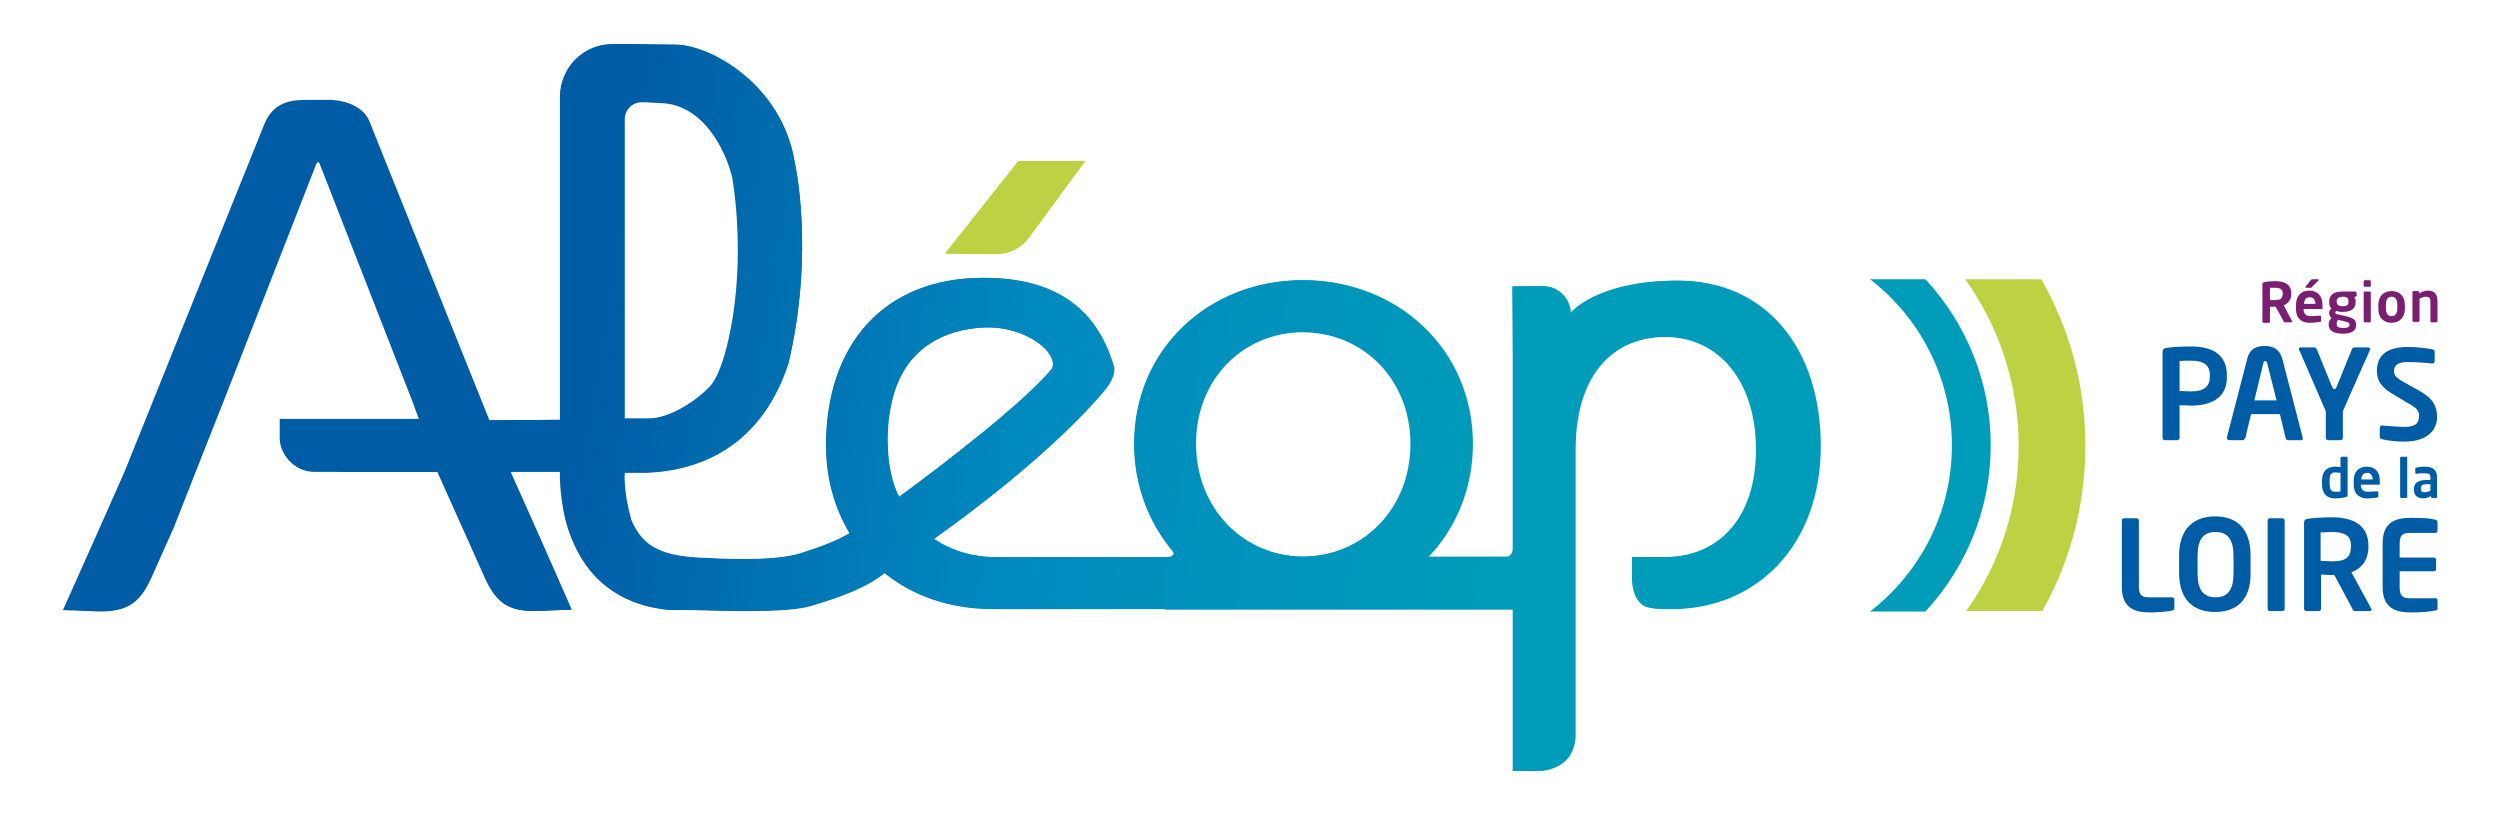
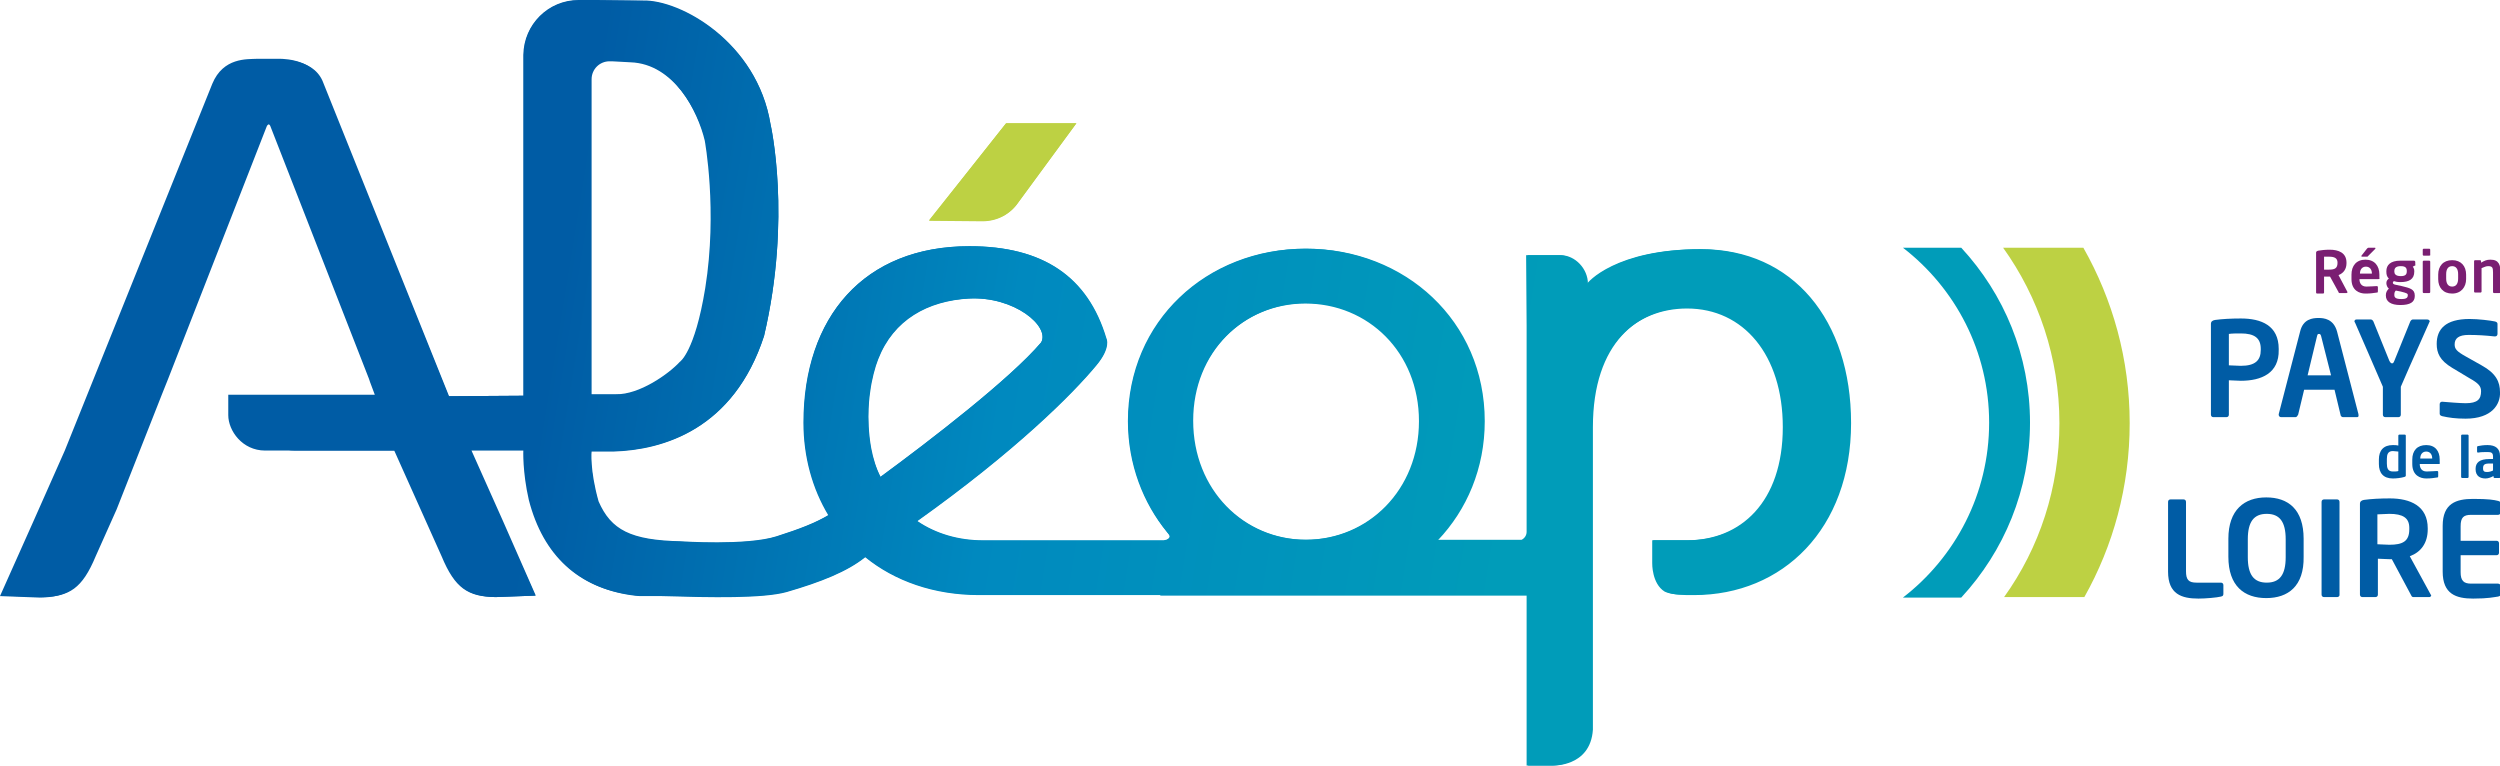
- <svg xmlns="http://www.w3.org/2000/svg" version="1.1" id="svg2" x="0px" y="0px" viewBox="0 0 528.2 175" style="enable-background:new 0 0 528.2 175;" xml:space="preserve">
+ <svg xmlns="http://www.w3.org/2000/svg" version="1.1" id="svg2" x="0px" y="0px" viewBox="0 0 501.6 153.6" style="enable-background:new 0 0 501.6 153.6;" xml:space="preserve">
  <style type="text/css">
	.st0{fill:#009CB9;}
	.st1{fill:#BDD143;}
	.st2{fill:#7A1E72;}
	.st3{fill:#005CA5;}
	.st4{fill:url(#SVGID_1_);}
	.st5{fill:url(#SVGID_2_);}
</style>
  <defs>
	
- 	
		</defs>
  <g>
    <g>
      <g>
        <g>
          <g>
-             <path class="st0" d="M420.6,94.1c0-13.5-5.2-25.8-13.8-35.1h-11.7c10.5,8.1,17.3,20.8,17.3,35.1c0,14.3-6.8,27-17.3,35.1h11.7       C415.4,119.9,420.6,107.6,420.6,94.1z" />
-             <path class="st1" d="M426.5,94.2c0-13.1-4.2-25.3-11.3-35.2h16.1c5.9,10.4,9.3,22.4,9.3,35.2c0,12.7-3.3,24.6-9.1,34.9h-16.1       C422.5,119.2,426.5,107.2,426.5,94.2z" />
+             <path class="st0" d="M407.3,84.8c0-13.5-5.2-25.8-13.8-35.1h-11.7c10.5,8.1,17.3,20.8,17.3,35.1s-6.8,27-17.3,35.1h11.7       C402.1,110.6,407.3,98.3,407.3,84.8z" />
+             <path class="st1" d="M413.2,84.9c0-13.1-4.2-25.3-11.3-35.2H418c5.9,10.4,9.3,22.4,9.3,35.2c0,12.7-3.3,24.6-9.1,34.9h-16.1       C409.2,109.9,413.2,97.9,413.2,84.9z" />
            <g>
-               <path class="st2" d="M484.1,68.1h-1.4c-0.1,0-0.2-0.1-0.2-0.2l-1.7-3.1h-0.2c-0.3,0-0.8,0-1,0v3.2c0,0.1-0.1,0.2-0.2,0.2h-1.2        c-0.1,0-0.2-0.1-0.2-0.2v-8c0-0.2,0.1-0.3,0.4-0.4c0.6-0.1,1.4-0.2,2.3-0.2c1.8,0,3.4,0.6,3.4,2.6v0.1c0,1.2-0.6,2-1.6,2.4        l1.8,3.4c0,0,0,0.1,0,0.1C484.2,68,484.2,68.1,484.1,68.1z M482.3,62c0-0.9-0.6-1.2-1.7-1.2c-0.2,0-0.8,0-1,0v2.6        c0.2,0,0.8,0,1,0c1.2,0,1.7-0.3,1.7-1.4V62z" />
-               <path class="st2" d="M490.5,65.3h-3.8v0c0,0.7,0.3,1.5,1.4,1.5c0.8,0,1.7-0.1,2.1-0.1h0c0.1,0,0.2,0.1,0.2,0.2v0.8        c0,0.2,0,0.3-0.2,0.3c-0.8,0.1-1.2,0.2-2.3,0.2c-1.2,0-2.8-0.6-2.8-2.9v-0.9c0-1.8,1-3,2.8-3c1.8,0,2.8,1.2,2.8,3V65        C490.8,65.2,490.7,65.3,490.5,65.3z M489.2,64.2c0-0.9-0.5-1.4-1.2-1.4c-0.7,0-1.2,0.5-1.2,1.4v0L489.2,64.2L489.2,64.2z         M489.9,59.2l-1.4,1.4c-0.1,0.1-0.1,0.2-0.3,0.2h-1c-0.1,0-0.1,0-0.1-0.1c0,0,0-0.1,0-0.1l1.1-1.4c0.1-0.1,0.2-0.2,0.3-0.2        h1.2C489.9,59,489.9,59,489.9,59.2C489.9,59.1,489.9,59.1,489.9,59.2z" />
-               <path class="st2" d="M497.8,62.6l-0.4,0.2c0.2,0.3,0.3,0.5,0.3,0.9v0.1c0,1.5-1,2.1-2.8,2.1c-0.6,0-1-0.1-1.3-0.2        c-0.1,0.1-0.2,0.2-0.2,0.3c0,0.2,0.1,0.3,0.4,0.4l1.4,0.3c1.6,0.4,2.6,0.6,2.6,1.9v0.1c0,1.2-0.9,1.8-2.9,1.8        c-1.9,0-2.9-0.7-2.9-1.9v-0.1c0-0.5,0.2-0.9,0.6-1.3c-0.3-0.2-0.5-0.7-0.5-1.1v0c0-0.4,0.2-0.7,0.5-0.9        c-0.4-0.4-0.5-0.8-0.5-1.4v-0.1c0-1.2,0.8-2.1,2.8-2.1h2.7c0.2,0,0.3,0.1,0.3,0.3v0.5C498,62.5,498,62.5,497.8,62.6z         M496.4,68.5c0-0.3-0.2-0.4-1.4-0.7l-1-0.2c-0.2,0.2-0.3,0.4-0.3,0.8v0.1c0,0.5,0.3,0.8,1.4,0.8        C496.2,69.3,496.4,69,496.4,68.5L496.4,68.5z M496.2,63.7c0-0.6-0.2-1-1.2-1c-1,0-1.3,0.4-1.3,1v0.1c0,0.4,0.2,0.9,1.3,0.9        C496,64.7,496.2,64.3,496.2,63.7L496.2,63.7z" />
-               <path class="st2" d="M500.7,60.6h-1.1c-0.1,0-0.2-0.1-0.2-0.2v-1c0-0.1,0.1-0.2,0.2-0.2h1.1c0.1,0,0.2,0.1,0.2,0.2v1        C501,60.5,500.8,60.6,500.7,60.6z M500.7,68.1h-1.1c-0.1,0-0.2-0.1-0.2-0.2v-6.1c0-0.1,0.1-0.2,0.2-0.2h1.1        c0.1,0,0.2,0.1,0.2,0.2v6.1C500.9,68,500.8,68.1,500.7,68.1z" />
-               <path class="st2" d="M505.3,68.2c-1.8,0-2.8-1.2-2.8-2.9v-0.9c0-1.7,1-2.9,2.8-2.9c1.8,0,2.8,1.2,2.8,2.9v0.9        C508.1,66.9,507.1,68.2,505.3,68.2z M506.5,64.3c0-1-0.4-1.6-1.2-1.6c-0.8,0-1.2,0.6-1.2,1.6v0.9c0,1,0.4,1.6,1.2,1.6        c0.8,0,1.2-0.6,1.2-1.6V64.3z" />
-               <path class="st2" d="M514.8,68.1h-1.1c-0.1,0-0.2-0.1-0.2-0.2V64c0-1-0.1-1.3-1-1.3c-0.4,0-0.8,0.2-1.3,0.4v4.7        c0,0.1-0.1,0.2-0.2,0.2h-1.1c-0.1,0-0.2-0.1-0.2-0.2v-6.1c0-0.1,0.1-0.2,0.2-0.2h1c0.1,0,0.2,0.1,0.2,0.2V62        c0.7-0.4,1.1-0.6,1.9-0.6c1.7,0,2,1.1,2,2.6v3.8C515,68,514.9,68.1,514.8,68.1z" />
+               <path class="st2" d="M470.8,58.8h-1.4c-0.1,0-0.2-0.1-0.2-0.2l-1.7-3.1h-0.2c-0.3,0-0.8,0-1,0v3.2c0,0.1-0.1,0.2-0.2,0.2h-1.2        c-0.1,0-0.2-0.1-0.2-0.2v-8c0-0.2,0.1-0.3,0.4-0.4c0.6-0.1,1.4-0.2,2.3-0.2c1.8,0,3.4,0.6,3.4,2.6v0.1c0,1.2-0.6,2-1.6,2.4        l1.8,3.4v0.1C470.9,58.7,470.9,58.8,470.8,58.8z M469,52.7c0-0.9-0.6-1.2-1.7-1.2c-0.2,0-0.8,0-1,0v2.6c0.2,0,0.8,0,1,0        C468.5,54.1,469,53.8,469,52.7L469,52.7z" />
+               <path class="st2" d="M477.2,56h-3.8l0,0c0,0.7,0.3,1.5,1.4,1.5c0.8,0,1.7-0.1,2.1-0.1l0,0c0.1,0,0.2,0.1,0.2,0.2v0.8        c0,0.2,0,0.3-0.2,0.3c-0.8,0.1-1.2,0.2-2.3,0.2c-1.2,0-2.8-0.6-2.8-2.9v-0.9c0-1.8,1-3,2.8-3s2.8,1.2,2.8,3v0.6        C477.5,55.9,477.4,56,477.2,56z M475.9,54.9c0-0.9-0.5-1.4-1.2-1.4s-1.2,0.5-1.2,1.4l0,0H475.9L475.9,54.9z M476.6,49.9        l-1.4,1.4c-0.1,0.1-0.1,0.2-0.3,0.2h-1c-0.1,0-0.1,0-0.1-0.1v-0.1l1.1-1.4c0.1-0.1,0.2-0.2,0.3-0.2h1.2        C476.6,49.7,476.6,49.7,476.6,49.9C476.6,49.8,476.6,49.8,476.6,49.9z" />
+               <path class="st2" d="M484.5,53.3l-0.4,0.2c0.2,0.3,0.3,0.5,0.3,0.9v0.1c0,1.5-1,2.1-2.8,2.1c-0.6,0-1-0.1-1.3-0.2        c-0.1,0.1-0.2,0.2-0.2,0.3c0,0.2,0.1,0.3,0.4,0.4l1.4,0.3c1.6,0.4,2.6,0.6,2.6,1.9v0.1c0,1.2-0.9,1.8-2.9,1.8        c-1.9,0-2.9-0.7-2.9-1.9v-0.1c0-0.5,0.2-0.9,0.6-1.3c-0.3-0.2-0.5-0.7-0.5-1.1l0,0c0-0.4,0.2-0.7,0.5-0.9        c-0.4-0.4-0.5-0.8-0.5-1.4v-0.1c0-1.2,0.8-2.1,2.8-2.1h2.7c0.2,0,0.3,0.1,0.3,0.3v0.5C484.7,53.2,484.7,53.2,484.5,53.3z         M483.1,59.2c0-0.3-0.2-0.4-1.4-0.7l-1-0.2c-0.2,0.2-0.3,0.4-0.3,0.8v0.1c0,0.5,0.3,0.8,1.4,0.8        C482.9,60,483.1,59.7,483.1,59.2L483.1,59.2z M482.9,54.4c0-0.6-0.2-1-1.2-1s-1.3,0.4-1.3,1v0.1c0,0.4,0.2,0.9,1.3,0.9        C482.7,55.4,482.9,55,482.9,54.4L482.9,54.4z" />
+               <path class="st2" d="M487.4,51.3h-1.1c-0.1,0-0.2-0.1-0.2-0.2v-1c0-0.1,0.1-0.2,0.2-0.2h1.1c0.1,0,0.2,0.1,0.2,0.2v1        C487.7,51.2,487.5,51.3,487.4,51.3z M487.4,58.8h-1.1c-0.1,0-0.2-0.1-0.2-0.2v-6.1c0-0.1,0.1-0.2,0.2-0.2h1.1        c0.1,0,0.2,0.1,0.2,0.2v6.1C487.6,58.7,487.5,58.8,487.4,58.8z" />
+               <path class="st2" d="M492,58.9c-1.8,0-2.8-1.2-2.8-2.9v-0.9c0-1.7,1-2.9,2.8-2.9s2.8,1.2,2.8,2.9V56        C494.8,57.6,493.8,58.9,492,58.9z M493.2,55c0-1-0.4-1.6-1.2-1.6c-0.8,0-1.2,0.6-1.2,1.6v0.9c0,1,0.4,1.6,1.2,1.6        c0.8,0,1.2-0.6,1.2-1.6V55z" />
+               <path class="st2" d="M501.5,58.8h-1.1c-0.1,0-0.2-0.1-0.2-0.2v-3.9c0-1-0.1-1.3-1-1.3c-0.4,0-0.8,0.2-1.3,0.4v4.7        c0,0.1-0.1,0.2-0.2,0.2h-1.1c-0.1,0-0.2-0.1-0.2-0.2v-6.1c0-0.1,0.1-0.2,0.2-0.2h1c0.1,0,0.2,0.1,0.2,0.2v0.3        c0.7-0.4,1.1-0.6,1.9-0.6c1.7,0,2,1.1,2,2.6v3.8C501.7,58.7,501.6,58.8,501.5,58.8z" />
            </g>
            <g>
-               <path class="st3" d="M462.9,85.7c-0.7,0-1.8-0.1-2.4-0.1v6.9c0,0.3-0.2,0.5-0.5,0.5h-2.6c-0.3,0-0.5-0.2-0.5-0.5V74.3        c0-0.5,0.3-0.7,0.8-0.8c1.4-0.2,3.3-0.3,5.2-0.3c4.1,0,7.6,1.4,7.6,6.1v0.2C470.6,84.2,467,85.7,462.9,85.7z M466.9,79.3        c0-2.2-1.3-3.1-4-3.1c-0.6,0-1.9,0-2.4,0.1v6.3c0.4,0,1.9,0.1,2.4,0.1c2.9,0,4-1.1,4-3.2V79.3z" />
-               <path class="st3" d="M486.2,93h-2.8c-0.2,0-0.5-0.2-0.5-0.5l-1.2-5h-6.1l-1.2,5c-0.1,0.2-0.3,0.5-0.5,0.5H471        c-0.3,0-0.5-0.2-0.5-0.5c0,0,0-0.1,0-0.1l4.3-16.6c0.6-2.5,2.5-2.7,3.7-2.7c1.1,0,3,0.2,3.7,2.7l4.3,16.6c0,0.1,0,0.1,0,0.1        C486.6,92.9,486.4,93,486.2,93z M479,76.7c-0.1-0.3-0.2-0.4-0.4-0.4c-0.3,0-0.3,0.1-0.4,0.4l-1.9,7.9h4.7L479,76.7z" />
-               <path class="st3" d="M508,93.3c-2,0-3.4-0.2-4.7-0.5c-0.3-0.1-0.5-0.2-0.5-0.5v-1.9c0-0.3,0.2-0.5,0.5-0.5c0,0,0,0,0,0        c1.1,0.1,3.7,0.3,4.7,0.3c2.4,0,3.1-0.8,3.1-2.4c0-1-0.5-1.6-2.3-2.6l-3.5-2.1c-2.5-1.5-3.1-3-3.1-4.8c0-2.9,1.7-5,6.6-5        c1.7,0,4.2,0.3,5.1,0.5c0.3,0.1,0.5,0.2,0.5,0.5v2c0,0.3-0.2,0.5-0.5,0.5c0,0,0,0-0.1,0c-1.8-0.2-3.5-0.3-5.2-0.3        c-2,0-2.8,0.7-2.8,1.9c0,0.9,0.4,1.4,2.2,2.4l3.2,1.8c2.9,1.6,3.7,3.3,3.7,5.4C515,90.4,513.3,93.3,508,93.3z" />
-               <path class="st3" d="M458.9,129c-0.8,0.2-3.1,0.4-4.5,0.4c-3.4,0-6.1-0.9-6.1-5.4V110c0-0.3,0.2-0.5,0.5-0.5h2.6        c0.3,0,0.5,0.2,0.5,0.5v13.9c0,1.7,0.5,2.3,2.1,2.3h4.9c0.3,0,0.5,0.2,0.5,0.5v1.7C459.4,128.8,459.3,128.9,458.9,129z" />
-               <path class="st3" d="M468,129.3c-4.4,0-7.6-2.4-7.6-8.3v-3.6c0-5.8,3.2-8.3,7.6-8.3c4.4,0,7.5,2.4,7.5,8.3v3.6        C475.6,126.9,472.4,129.3,468,129.3z M471.9,117.5c0-3.5-1.2-5.1-3.8-5.1c-2.6,0-3.8,1.6-3.8,5.1v3.6c0,3.5,1.2,5.1,3.8,5.1        c2.6,0,3.8-1.6,3.8-5.1V117.5z" />
-               <path class="st3" d="M482.2,129.1h-2.6c-0.3,0-0.5-0.2-0.5-0.5V110c0-0.3,0.2-0.5,0.5-0.5h2.6c0.3,0,0.5,0.2,0.5,0.5v18.7        C482.7,128.9,482.5,129.1,482.2,129.1z" />
-               <path class="st3" d="M500.7,129.1h-3.2c-0.3,0-0.4-0.3-0.5-0.5l-3.8-7.1h-0.4c-0.7,0-1.8-0.1-2.4-0.1v7.2        c0,0.3-0.2,0.5-0.5,0.5h-2.6c-0.3,0-0.5-0.2-0.5-0.5v-18.2c0-0.5,0.3-0.7,0.8-0.8c1.4-0.2,3.3-0.3,5.2-0.3        c4.1,0,7.6,1.5,7.6,6v0.2c0,2.8-1.4,4.6-3.6,5.4l4.2,7.7c0.1,0.1,0.1,0.2,0.1,0.2C501,129,500.9,129.1,500.7,129.1z         M496.7,115.2c0-2-1.3-2.8-4-2.8c-0.6,0-1.9,0.1-2.4,0.1v6c0.4,0,1.9,0.1,2.4,0.1c2.7,0,4-0.7,4-3.1V115.2z" />
-               <path class="st3" d="M514.5,129c-0.8,0.1-1.9,0.4-5,0.4c-3.4,0-6.1-0.9-6.1-5.4v-9.2c0-4.5,2.7-5.4,6.1-5.4        c3.2,0,4.2,0.2,5,0.4c0.4,0.1,0.5,0.2,0.5,0.6v1.7c0,0.3-0.2,0.5-0.5,0.5h-5.4c-1.5,0-2.1,0.5-2.1,2.3v2.9h7.2        c0.3,0,0.5,0.2,0.5,0.5v1.9c0,0.3-0.2,0.5-0.5,0.5H507v3.4c0,1.7,0.6,2.3,2.1,2.3h5.4c0.3,0,0.5,0.2,0.5,0.5v1.7        C515,128.8,514.9,128.9,514.5,129z" />
-               <path class="st3" d="M495.7,105c-0.7,0.2-1.6,0.3-2.3,0.3c-1.9,0-2.8-1.1-2.8-2.9v-0.9c0-1.8,0.9-2.9,2.8-2.9        c0.3,0,0.7,0,1.1,0.1v-2c0-0.1,0.1-0.2,0.2-0.2h1.1c0.1,0,0.2,0.1,0.2,0.2v8C496,104.8,496,104.9,495.7,105z M494.5,99.9        c-0.3,0-0.8-0.1-1.1-0.1c-1,0-1.2,0.7-1.2,1.6v0.9c0,0.9,0.2,1.6,1.2,1.6c0.4,0,0.9,0,1.1-0.1V99.9z" />
-               <path class="st3" d="M502.6,102.4h-3.8v0c0,0.7,0.3,1.5,1.4,1.5c0.8,0,1.6-0.1,2.1-0.1h0c0.1,0,0.2,0.1,0.2,0.2v0.8        c0,0.2,0,0.3-0.2,0.3c-0.7,0.1-1.2,0.2-2.2,0.2c-1.2,0-2.8-0.6-2.8-2.9v-0.9c0-1.8,1-2.9,2.8-2.9c1.8,0,2.7,1.2,2.7,2.9v0.6        C502.9,102.3,502.8,102.4,502.6,102.4z M501.3,101.3c0-0.9-0.5-1.4-1.2-1.4c-0.7,0-1.2,0.5-1.2,1.4v0L501.3,101.3L501.3,101.3        z" />
-               <path class="st3" d="M508.4,105.2h-1.1c-0.1,0-0.2-0.1-0.2-0.2v-8.3c0-0.1,0.1-0.2,0.2-0.2h1.1c0.1,0,0.2,0.1,0.2,0.2v8.3        C508.6,105.1,508.5,105.2,508.4,105.2z" />
-               <path class="st3" d="M514.8,105.2h-1c-0.1,0-0.2-0.1-0.2-0.2v-0.2c-0.5,0.3-1.1,0.5-1.6,0.5c-1,0-2-0.4-2-1.9v0        c0-1.3,0.8-2,2.8-2h0.7v-0.5c0-0.7-0.3-0.9-1-0.9c-0.7,0-1.5,0-1.9,0.1h-0.1c-0.1,0-0.2,0-0.2-0.2V99c0-0.1,0.1-0.2,0.2-0.2        c0.5-0.1,1.1-0.2,1.9-0.2c1.6,0,2.5,0.7,2.5,2.2v4.2C515,105.1,514.9,105.2,514.8,105.2z M513.5,102.3h-0.7        c-1.1,0-1.3,0.3-1.3,1v0c0,0.6,0.3,0.7,0.8,0.7c0.4,0,0.8-0.1,1.2-0.3V102.3z" />
-               <path class="st3" d="M500.7,74c0-0.1,0.1-0.1,0.1-0.2c0-0.2-0.2-0.4-0.5-0.4h-2.9c-0.2,0-0.4,0.2-0.5,0.4l-3.2,7.9        c-0.2,0.5-0.3,0.5-0.5,0.5c-0.1,0-0.3-0.1-0.5-0.5l-3.2-7.9c-0.1-0.2-0.3-0.4-0.5-0.4h-2.9c-0.3,0-0.4,0.2-0.4,0.4        c0,0.1,0,0.1,0.1,0.2l2.7,6.2c0,0,0,0,0,0l2.9,6.7v5.6c0,0.3,0.2,0.5,0.5,0.5h2.6c0.3,0,0.5-0.2,0.5-0.5v-5.6l1.7-3.9        L500.7,74z" />
+               <path class="st3" d="M449.6,76.4c-0.7,0-1.8-0.1-2.4-0.1v6.9c0,0.3-0.2,0.5-0.5,0.5h-2.6c-0.3,0-0.5-0.2-0.5-0.5V65        c0-0.5,0.3-0.7,0.8-0.8c1.4-0.2,3.3-0.3,5.2-0.3c4.1,0,7.6,1.4,7.6,6.1v0.2C457.3,74.9,453.7,76.4,449.6,76.4z M453.6,70        c0-2.2-1.3-3.1-4-3.1c-0.6,0-1.9,0-2.4,0.1v6.3c0.4,0,1.9,0.1,2.4,0.1c2.9,0,4-1.1,4-3.2V70z" />
+               <path class="st3" d="M472.9,83.7h-2.8c-0.2,0-0.5-0.2-0.5-0.5l-1.2-5h-6.1l-1.2,5c-0.1,0.2-0.3,0.5-0.5,0.5h-2.9        c-0.3,0-0.5-0.2-0.5-0.5v-0.1l4.3-16.6c0.6-2.5,2.5-2.7,3.7-2.7c1.1,0,3,0.2,3.7,2.7l4.3,16.6c0,0.1,0,0.1,0,0.1        C473.3,83.6,473.1,83.7,472.9,83.7z M465.7,67.4c-0.1-0.3-0.2-0.4-0.4-0.4c-0.3,0-0.3,0.1-0.4,0.4l-1.9,7.9h4.7L465.7,67.4z" />
+               <path class="st3" d="M494.7,84c-2,0-3.4-0.2-4.7-0.5c-0.3-0.1-0.5-0.2-0.5-0.5v-1.9c0-0.3,0.2-0.5,0.5-0.5l0,0        c1.1,0.1,3.7,0.3,4.7,0.3c2.4,0,3.1-0.8,3.1-2.4c0-1-0.5-1.6-2.3-2.6l-3.5-2.1c-2.5-1.5-3.1-3-3.1-4.8c0-2.9,1.7-5,6.6-5        c1.7,0,4.2,0.3,5.1,0.5c0.3,0.1,0.5,0.2,0.5,0.5v2c0,0.3-0.2,0.5-0.5,0.5c0,0,0,0-0.1,0c-1.8-0.2-3.5-0.3-5.2-0.3        c-2,0-2.8,0.7-2.8,1.9c0,0.9,0.4,1.4,2.2,2.4l3.2,1.8c2.9,1.6,3.7,3.3,3.7,5.4C501.7,81.1,500,84,494.7,84z" />
+               <path class="st3" d="M445.6,119.7c-0.8,0.2-3.1,0.4-4.5,0.4c-3.4,0-6.1-0.9-6.1-5.4v-14c0-0.3,0.2-0.5,0.5-0.5h2.6        c0.3,0,0.5,0.2,0.5,0.5v13.9c0,1.7,0.5,2.3,2.1,2.3h4.9c0.3,0,0.5,0.2,0.5,0.5v1.7C446.1,119.5,446,119.6,445.6,119.7z" />
+               <path class="st3" d="M454.7,120c-4.4,0-7.6-2.4-7.6-8.3v-3.6c0-5.8,3.2-8.3,7.6-8.3s7.5,2.4,7.5,8.3v3.6        C462.3,117.6,459.1,120,454.7,120z M458.6,108.2c0-3.5-1.2-5.1-3.8-5.1c-2.6,0-3.8,1.6-3.8,5.1v3.6c0,3.5,1.2,5.1,3.8,5.1        c2.6,0,3.8-1.6,3.8-5.1V108.2z" />
+               <path class="st3" d="M468.9,119.8h-2.6c-0.3,0-0.5-0.2-0.5-0.5v-18.6c0-0.3,0.2-0.5,0.5-0.5h2.6c0.3,0,0.5,0.2,0.5,0.5v18.7        C469.4,119.6,469.2,119.8,468.9,119.8z" />
+               <path class="st3" d="M487.4,119.8h-3.2c-0.3,0-0.4-0.3-0.5-0.5l-3.8-7.1h-0.4c-0.7,0-1.8-0.1-2.4-0.1v7.2        c0,0.3-0.2,0.5-0.5,0.5H474c-0.3,0-0.5-0.2-0.5-0.5v-18.2c0-0.5,0.3-0.7,0.8-0.8c1.4-0.2,3.3-0.3,5.2-0.3c4.1,0,7.6,1.5,7.6,6        v0.2c0,2.8-1.4,4.6-3.6,5.4l4.2,7.7c0.1,0.1,0.1,0.2,0.1,0.2C487.7,119.7,487.6,119.8,487.4,119.8z M483.4,105.9        c0-2-1.3-2.8-4-2.8c-0.6,0-1.9,0.1-2.4,0.1v6c0.4,0,1.9,0.1,2.4,0.1c2.7,0,4-0.7,4-3.1V105.9z" />
+               <path class="st3" d="M501.2,119.7c-0.8,0.1-1.9,0.4-5,0.4c-3.4,0-6.1-0.9-6.1-5.4v-9.2c0-4.5,2.7-5.4,6.1-5.4        c3.2,0,4.2,0.2,5,0.4c0.4,0.1,0.5,0.2,0.5,0.6v1.7c0,0.3-0.2,0.5-0.5,0.5h-5.4c-1.5,0-2.1,0.5-2.1,2.3v2.9h7.2        c0.3,0,0.5,0.2,0.5,0.5v1.9c0,0.3-0.2,0.5-0.5,0.5h-7.2v3.4c0,1.7,0.6,2.3,2.1,2.3h5.4c0.3,0,0.5,0.2,0.5,0.5v1.7        C501.7,119.5,501.6,119.6,501.2,119.7z" />
+               <path class="st3" d="M482.4,95.7c-0.7,0.2-1.6,0.3-2.3,0.3c-1.9,0-2.8-1.1-2.8-2.9v-0.9c0-1.8,0.9-2.9,2.8-2.9        c0.3,0,0.7,0,1.1,0.1v-2c0-0.1,0.1-0.2,0.2-0.2h1.1c0.1,0,0.2,0.1,0.2,0.2v8C482.7,95.5,482.7,95.6,482.4,95.7z M481.2,90.6        c-0.3,0-0.8-0.1-1.1-0.1c-1,0-1.2,0.7-1.2,1.6V93c0,0.9,0.2,1.6,1.2,1.6c0.4,0,0.9,0,1.1-0.1V90.6z" />
+               <path class="st3" d="M489.3,93.1h-3.8l0,0c0,0.7,0.3,1.5,1.4,1.5c0.8,0,1.6-0.1,2.1-0.1l0,0c0.1,0,0.2,0.1,0.2,0.2v0.8        c0,0.2,0,0.3-0.2,0.3c-0.7,0.1-1.2,0.2-2.2,0.2c-1.2,0-2.8-0.6-2.8-2.9v-0.9c0-1.8,1-2.9,2.8-2.9s2.7,1.2,2.7,2.9v0.6        C489.6,93,489.5,93.1,489.3,93.1z M488,92c0-0.9-0.5-1.4-1.2-1.4s-1.2,0.5-1.2,1.4l0,0H488L488,92z" />
+               <path class="st3" d="M495.1,95.9H494c-0.1,0-0.2-0.1-0.2-0.2v-8.3c0-0.1,0.1-0.2,0.2-0.2h1.1c0.1,0,0.2,0.1,0.2,0.2v8.3        C495.3,95.8,495.2,95.9,495.1,95.9z" />
+               <path class="st3" d="M501.5,95.9h-1c-0.1,0-0.2-0.1-0.2-0.2v-0.2c-0.5,0.3-1.1,0.5-1.6,0.5c-1,0-2-0.4-2-1.9l0,0        c0-1.3,0.8-2,2.8-2h0.7v-0.5c0-0.7-0.3-0.9-1-0.9s-1.5,0-1.9,0.1h-0.1c-0.1,0-0.2,0-0.2-0.2v-0.9c0-0.1,0.1-0.2,0.2-0.2        c0.5-0.1,1.1-0.2,1.9-0.2c1.6,0,2.5,0.7,2.5,2.2v4.2C501.7,95.8,501.6,95.9,501.5,95.9z M500.2,93h-0.7c-1.1,0-1.3,0.3-1.3,1        l0,0c0,0.6,0.3,0.7,0.8,0.7c0.4,0,0.8-0.1,1.2-0.3V93z" />
+               <path class="st3" d="M487.4,64.7c0-0.1,0.1-0.1,0.1-0.2c0-0.2-0.2-0.4-0.5-0.4h-2.9c-0.2,0-0.4,0.2-0.5,0.4l-3.2,7.9        c-0.2,0.5-0.3,0.5-0.5,0.5c-0.1,0-0.3-0.1-0.5-0.5l-3.2-7.9c-0.1-0.2-0.3-0.4-0.5-0.4h-2.9c-0.3,0-0.4,0.2-0.4,0.4        c0,0.1,0,0.1,0.1,0.2l2.7,6.2l0,0l2.9,6.7v5.6c0,0.3,0.2,0.5,0.5,0.5h2.6c0.3,0,0.5-0.2,0.5-0.5v-5.6l1.7-3.9L487.4,64.7z" />
            </g>
          </g>
          <g>
            <g>
-               <linearGradient id="SVGID_1_" gradientUnits="userSpaceOnUse" x1="41.251" y1="63.061" x2="395.482" y2="120.554">
+               <linearGradient id="SVGID_1_" gradientUnits="userSpaceOnUse" x1="27.946" y1="102.888" x2="382.178" y2="45.395" gradientTransform="matrix(1 0 0 -1 0 156.6756)">
                <stop offset="0.235" style="stop-color:#005CA5" />
                <stop offset="0.488" style="stop-color:#0089BF" />
                <stop offset="0.778" style="stop-color:#009CB9" />
              </linearGradient>
-               <path class="st4" d="M352.8,128.6c17.7,0,31.5-13.2,31.5-34.4c0-20.7-11.7-34.8-29.9-34.9c-16.9,0-22.6,6.6-22.8,7.1l0-0.2        c0-2.9-2.5-5.7-5.5-5.7h-6.6l0.1,14.2l0,14.6v11.1l0,15.6c0,0.7-0.4,1.3-1,1.6h-17c5.8-6.1,9.3-14.4,9.3-23.8        c0-20-16-34.6-35.7-34.6c-19.8,0-35.6,14.5-35.6,34.6c0,8.7,3.1,16.5,7.8,22.2c0.2,0.2,0.2,0.3,0.4,0.5c0.4,0.5,0,0.9-0.5,1.1        c-0.2,0-0.4,0.1-0.5,0.1h-0.5c-0.1,0-0.6,0-0.6,0l-35.2,0l0,0c-4.8,0-9.4-1.3-13.2-3.9c19.8-14.1,31.2-25.5,35.9-31.2        c3-3.6,2-5.4,2-5.4c-3.7-12.4-12.7-18.5-27.4-18.5c-21.2,0-33.2,14.2-33.2,35.3c0,6.9,1.8,13.3,5,18.6        c-2.7,1.6-5.8,2.8-10.5,4.3c-6,1.9-19.2,1-19.2,1h0.1c-10.2-0.2-14.1-2.3-16.6-8c-1.8-6.4-1.4-10.1-1.4-10.1h4.5        c9.9-0.3,24-4.4,30.1-23.1c5.6-23.8,1.3-42.4,1.3-42.4c-2.7-16.5-18.1-24.9-25.6-24.8L133,9.4l-3.6,0c-6.1,0-11,4.9-11,11        l0,1.2v29l0,0l0,38.1l-15,0.1L78,25.5c-2.1-4.7-8.8-4.2-8.8-4.2h-4.1c-1.9,0.1-6.7-0.3-8.9,5L26.7,99.7l-6.3,14.1l-6.6,15        l8,0.3c5.4-0.1,8-1.7,10.7-8.2l4.2-9.4l9.1-23.1h0l1.2-3l19.8-50.7c0.1-0.3,0.3-0.4,0.5-0.5c0.2,0.1,0.4,0.3,0.5,0.5l20,51.4        l-0.3-0.7l1.2,3.2H67.3l-2.2,0c0,0,0,3.3,0,4c0,3.1,2.8,7.1,7.4,7.1l6,0v0h14.1l9.5,21.2c2.7,6.5,5.3,8.1,10.7,8.2l8-0.3        l-6.6-15l-6.3-14.1h10.6c0,0-0.2,4.2,1.1,10c2.9,11.2,10.1,17.5,20.2,19c0.7,0.1,1.4,0.2,2.1,0.2h4.2c10,0.3,20.3,0.5,25-0.8        c6.9-2,12.2-4.1,15.8-7c5.9,4.8,13.8,7.6,22.8,7.6l0.4,0v0h36v0.1h73.5l0,34.1h4.8c0,0,7.6,0.4,8.2-7.2v-26.9h0v-14.4h0        c0-5.2,0-14.8,0-19.2c0-17,9.1-24,19.2-24c11.3,0,19.2,9.3,19.2,23.8c0,15.1-8.5,22.7-19.2,22.7h-7v4.6c0,0-0.1,4.1,2.5,5.7        C348.5,128.6,350.4,128.6,352.8,128.6z M132,25.7l0-0.5c0-2,1.6-3.6,3.6-3.6l0.5,0l3.7,0.2c8.8,0.3,13.7,10.1,15.1,15.9        c0,0,2.6,13.9,0.1,29.5C152.8,80,149.8,82,149.8,82c-2.2,2.4-8.1,6.6-12.7,6.5H132V44.8c0-0.5,0-0.9,0-1.3V25.7z M188.1,99.2        c-1.1-6.1-0.2-11.3-0.2-11.3c0.3-2.4,1-5,1.6-6.5c3.1-8,10-11.7,18.2-12.2c9.2-0.5,16.3,5.6,14.5,8.8        c-6.2,7.3-22.2,19.6-32.2,27C189.1,103.3,188.5,101.3,188.1,99.2z M275.2,117.6c-12.4,0-22.7-10-22.7-23.8        c0-13.7,10.2-23.6,22.7-23.6c12.6,0,22.8,9.8,22.8,23.6C298,107.6,287.8,117.6,275.2,117.6z" />
+               <path class="st4" d="M339.5,119.3c17.7,0,31.5-13.2,31.5-34.4c0-20.7-11.7-34.8-29.9-34.9c-16.9,0-22.6,6.6-22.8,7.1v-0.2        c0-2.9-2.5-5.7-5.5-5.7h-6.6l0.1,14.2V80v11.1v15.6c0,0.7-0.4,1.3-1,1.6h-17c5.8-6.1,9.3-14.4,9.3-23.8        c0-20-16-34.6-35.7-34.6c-19.8,0-35.6,14.5-35.6,34.6c0,8.7,3.1,16.5,7.8,22.2c0.2,0.2,0.2,0.3,0.4,0.5c0.4,0.5,0,0.9-0.5,1.1        c-0.2,0-0.4,0.1-0.5,0.1H233c-0.1,0-0.6,0-0.6,0h-35.2l0,0c-4.8,0-9.4-1.3-13.2-3.9c19.8-14.1,31.2-25.5,35.9-31.2        c3-3.6,2-5.4,2-5.4c-3.7-12.4-12.7-18.5-27.4-18.5c-21.2,0-33.2,14.2-33.2,35.3c0,6.9,1.8,13.3,5,18.6        c-2.7,1.6-5.8,2.8-10.5,4.3c-6,1.9-19.2,1-19.2,1h0.1c-10.2-0.2-14.1-2.3-16.6-8c-1.8-6.4-1.4-10.1-1.4-10.1h4.5        c9.9-0.3,24-4.4,30.1-23.1c5.6-23.8,1.3-42.4,1.3-42.4C151.9,8.5,136.5,0.1,129,0.2l-9.3-0.1h-3.6c-6.1,0-11,4.9-11,11v1.2v29        l0,0v38.1l-15,0.1L64.7,16.2c-2.1-4.7-8.8-4.2-8.8-4.2h-4.1c-1.9,0.1-6.7-0.3-8.9,5L13.4,90.4l-6.3,14.1l-6.6,15l8,0.3        c5.4-0.1,8-1.7,10.7-8.2l4.2-9.4l9.1-23.1l0,0l1.2-3l19.8-50.7c0.1-0.3,0.3-0.4,0.5-0.5c0.2,0.1,0.4,0.3,0.5,0.5l20,51.4        l-0.3-0.7l1.2,3.2H54h-2.2c0,0,0,3.3,0,4c0,3.1,2.8,7.1,7.4,7.1h6l0,0h14.1l9.5,21.2c2.7,6.5,5.3,8.1,10.7,8.2l8-0.3l-6.6-15        l-6.3-14.1h10.6c0,0-0.2,4.2,1.1,10c2.9,11.2,10.1,17.5,20.2,19c0.7,0.1,1.4,0.2,2.1,0.2h4.2c10,0.3,20.3,0.5,25-0.8        c6.9-2,12.2-4.1,15.8-7c5.9,4.8,13.8,7.6,22.8,7.6h0.4l0,0h36v0.1h73.5v34.1h4.8c0,0,7.6,0.4,8.2-7.2v-26.9l0,0v-14.4l0,0        c0-5.2,0-14.8,0-19.2c0-17,9.1-24,19.2-24c11.3,0,19.2,9.3,19.2,23.8c0,15.1-8.5,22.7-19.2,22.7h-7v4.6c0,0-0.1,4.1,2.5,5.7        C335.2,119.3,337.1,119.3,339.5,119.3z M118.7,16.4v-0.5c0-2,1.6-3.6,3.6-3.6h0.5l3.7,0.2c8.8,0.3,13.7,10.1,15.1,15.9        c0,0,2.6,13.9,0.1,29.5c-2.2,12.8-5.2,14.8-5.2,14.8c-2.2,2.4-8.1,6.6-12.7,6.5h-5.1V35.5c0-0.5,0-0.9,0-1.3V16.4z         M174.8,89.9c-1.1-6.1-0.2-11.3-0.2-11.3c0.3-2.4,1-5,1.6-6.5c3.1-8,10-11.7,18.2-12.2c9.2-0.5,16.3,5.6,14.5,8.8        c-6.2,7.3-22.2,19.6-32.2,27C175.8,94,175.2,92,174.8,89.9z M261.9,108.3c-12.4,0-22.7-10-22.7-23.8        c0-13.7,10.2-23.6,22.7-23.6c12.6,0,22.8,9.8,22.8,23.6S274.5,108.3,261.9,108.3z" />
            </g>
-             <path class="st1" d="M217.6,49.9l11.6-15.8h-14.1l-15.4,19.5l10.7,0.1C213.4,53.7,216,52.3,217.6,49.9z" />
+             <path class="st1" d="M204.3,40.6l11.6-15.8h-14.1l-15.4,19.5l10.7,0.1C200.1,44.4,202.7,43,204.3,40.6z" />
          </g>
        </g>
        <g>
          <g>
-             <linearGradient id="SVGID_2_" gradientUnits="userSpaceOnUse" x1="40.888" y1="62.987" x2="395.934" y2="120.612">
+             <linearGradient id="SVGID_2_" gradientUnits="userSpaceOnUse" x1="27.577" y1="102.919" x2="382.622" y2="45.294" gradientTransform="matrix(1 0 0 -1 0 156.6756)">
              <stop offset="0.235" style="stop-color:#005CA5" />
              <stop offset="0.488" style="stop-color:#0089BF" />
              <stop offset="0.778" style="stop-color:#009CB9" />
            </linearGradient>
-             <path class="st5" d="M353.2,128.7c17.8,0,31.5-13.3,31.5-34.5c0-20.7-11.7-34.9-30-34.9c-16.9,0-22.7,6.6-22.8,7.1l0-0.2       c0-2.9-2.5-5.7-5.5-5.7h-6.6l0.1,14.3l0,14.6v11.1l0,15.6c0,0.7-0.4,1.3-1,1.6h-17.1c5.8-6.1,9.4-14.4,9.4-23.9       c0-20.1-16-34.6-35.8-34.6c-19.8,0-35.7,14.6-35.7,34.6c0,8.8,3.2,16.5,7.8,22.3c0.2,0.2,0.2,0.3,0.4,0.5       c0.4,0.5,0,0.9-0.5,1.1c-0.2,0-0.4,0.1-0.5,0.1h-0.5c-0.1,0-0.6,0-0.6,0l-35.3,0l0,0c-4.8,0-9.4-1.3-13.2-3.9       c19.8-14.1,31.2-25.5,36-31.3c3-3.6,2-5.4,2-5.4c-3.7-12.4-12.7-18.5-27.5-18.5c-21.2,0-33.3,14.3-33.3,35.4       c0,6.9,1.8,13.3,5,18.6c-2.7,1.6-5.8,2.8-10.5,4.3c-6,1.9-19.2,1-19.2,1h0.1c-10.2-0.2-14.2-2.3-16.6-8       c-1.8-6.4-1.4-10.1-1.4-10.1h4.5c9.9-0.3,24.1-4.4,30.2-23.2c5.6-23.8,1.3-42.5,1.3-42.5c-2.7-16.5-18.1-25-25.6-24.8l-9.3-0.1       l-3.6,0c-6.1,0-11,4.9-11.1,11l0,1.2v29.1l0,0l0,38.1l-15,0.1L77.7,25.4c-2.1-4.7-8.8-4.3-8.8-4.3h-4.1c-1.9,0.1-6.7-0.3-8.9,5       L26.3,99.7L20,113.9l-6.7,15l8,0.3c5.5-0.1,8-1.7,10.8-8.2l4.2-9.5l9.2-23.1h0l1.2-3l19.8-50.9c0.1-0.3,0.3-0.4,0.5-0.5       c0.2,0.1,0.4,0.3,0.5,0.5L87.6,86l-0.3-0.7l1.2,3.2H61.3l-2.2,0c0,0,0,3.3,0,4.1c0,3.1,2.8,7.1,7.4,7.1l6.1,0v0h19.8l9.5,21.2       c2.7,6.5,5.3,8.1,10.8,8.2l8-0.3l-6.7-15l-6.3-14.2h10.6c0,0-0.2,4.3,1.1,10c2.9,11.3,10.1,17.6,20.3,19       c0.7,0.1,1.4,0.2,2.1,0.2h4.2c10,0.3,20.3,0.5,25.1-0.8c6.9-2,12.2-4.1,15.8-7c6,4.8,13.8,7.6,22.9,7.6l0.4,0v0h36.1v0.1h73.6       l0,34.2h4.8c0,0,7.7,0.4,8.2-7.2v-27h0v-14.4h0c0-5.2,0-14.9,0-19.3c0-17,9.1-24,19.2-24c11.3,0,19.2,9.4,19.2,23.9       c0,15.2-8.5,22.8-19.3,22.8h-7v4.6c0,0-0.1,4.1,2.6,5.7C348.9,128.7,350.8,128.7,353.2,128.7z M131.8,25.5l0-0.5       c0-2,1.6-3.6,3.6-3.7l0.5,0l3.7,0.2c8.8,0.3,13.7,10.1,15.1,16c0,0,2.6,14,0.1,29.6c-2.1,12.9-5.1,14.8-5.1,14.8       c-2.2,2.4-8.1,6.6-12.8,6.5h-5.1V44.7c0-0.5,0-0.9,0-1.3V25.5z M188,99.2c-1.1-6.2-0.2-11.3-0.2-11.3c0.3-2.4,1-5,1.6-6.5       c3.1-8,10-11.8,18.2-12.2c9.2-0.5,16.4,5.6,14.6,8.8c-6.2,7.3-22.3,19.7-32.3,27C189.1,103.3,188.4,101.4,188,99.2z        M275.4,117.6c-12.5,0-22.7-10-22.7-23.9c0-13.8,10.2-23.6,22.7-23.6c12.6,0,22.8,9.8,22.8,23.6       C298.2,107.6,288,117.6,275.4,117.6z" />
+             <path class="st5" d="M339.9,119.4c17.8,0,31.5-13.3,31.5-34.5c0-20.7-11.7-34.9-30-34.9c-16.9,0-22.7,6.6-22.8,7.1v-0.2       c0-2.9-2.5-5.7-5.5-5.7h-6.6l0.1,14.3v14.6v11.1v15.6c0,0.7-0.4,1.3-1,1.6h-17.1c5.8-6.1,9.4-14.4,9.4-23.9       c0-20.1-16-34.6-35.8-34.6c-19.8,0-35.7,14.6-35.7,34.6c0,8.8,3.2,16.5,7.8,22.3c0.2,0.2,0.2,0.3,0.4,0.5       c0.4,0.5,0,0.9-0.5,1.1c-0.2,0-0.4,0.1-0.5,0.1h-0.5c-0.1,0-0.6,0-0.6,0h-35.3l0,0c-4.8,0-9.4-1.3-13.2-3.9       c19.8-14.1,31.2-25.5,36-31.3c3-3.6,2-5.4,2-5.4c-3.7-12.4-12.7-18.5-27.5-18.5c-21.2,0-33.3,14.3-33.3,35.4       c0,6.9,1.8,13.3,5,18.6c-2.7,1.6-5.8,2.8-10.5,4.3c-6,1.9-19.2,1-19.2,1h0.1c-10.2-0.2-14.2-2.3-16.6-8       c-1.8-6.4-1.4-10.1-1.4-10.1h4.5c9.9-0.3,24.1-4.4,30.2-23.2c5.6-23.8,1.3-42.5,1.3-42.5c-2.7-16.5-18.1-25-25.6-24.8L119.7,0       h-3.6c-6.1,0-11,4.9-11.1,11v1.2v29.1l0,0v38.1l-15,0.1L64.4,16.1c-2.1-4.7-8.8-4.3-8.8-4.3h-4.1c-1.9,0.1-6.7-0.3-8.9,5       L13,90.4l-6.3,14.2l-6.7,15l8,0.3c5.5-0.1,8-1.7,10.8-8.2l4.2-9.5l9.2-23.1l0,0l1.2-3l19.8-50.9c0.1-0.3,0.3-0.4,0.5-0.5       c0.2,0.1,0.4,0.3,0.5,0.5l20.1,51.5L74,76l1.2,3.2H48h-2.2c0,0,0,3.3,0,4.1c0,3.1,2.8,7.1,7.4,7.1h6.1l0,0h19.8l9.5,21.2       c2.7,6.5,5.3,8.1,10.8,8.2l8-0.3l-6.7-15l-6.3-14.2H105c0,0-0.2,4.3,1.1,10c2.9,11.3,10.1,17.6,20.3,19       c0.7,0.1,1.4,0.2,2.1,0.2h4.2c10,0.3,20.3,0.5,25.1-0.8c6.9-2,12.2-4.1,15.8-7c6,4.8,13.8,7.6,22.9,7.6h0.4l0,0H233v0.1h73.6       v34.2h4.8c0,0,7.7,0.4,8.2-7.2v-27l0,0V105l0,0c0-5.2,0-14.9,0-19.3c0-17,9.1-24,19.2-24c11.3,0,19.2,9.4,19.2,23.9       c0,15.2-8.5,22.8-19.3,22.8h-7v4.6c0,0-0.1,4.1,2.6,5.7C335.6,119.4,337.5,119.4,339.9,119.4z M118.5,16.2v-0.5       c0-2,1.6-3.6,3.6-3.7h0.5l3.7,0.2c8.8,0.3,13.7,10.1,15.1,16c0,0,2.6,14,0.1,29.6c-2.1,12.9-5.1,14.8-5.1,14.8       c-2.2,2.4-8.1,6.6-12.8,6.5h-5.1V35.4c0-0.5,0-0.9,0-1.3V16.2z M174.7,89.9c-1.1-6.2-0.2-11.3-0.2-11.3c0.3-2.4,1-5,1.6-6.5       c3.1-8,10-11.8,18.2-12.2c9.2-0.5,16.4,5.6,14.6,8.8c-6.2,7.3-22.3,19.7-32.3,27C175.8,94,175.1,92.1,174.7,89.9z M262.1,108.3       c-12.5,0-22.7-10-22.7-23.9c0-13.8,10.2-23.6,22.7-23.6c12.6,0,22.8,9.8,22.8,23.6C284.9,98.3,274.7,108.3,262.1,108.3z" />
          </g>
-           <path class="st1" d="M217.7,49.8L229.3,34h-14.1l-15.5,19.5l10.8,0.1C213.4,53.6,216.1,52.2,217.7,49.8z" />
+           <path class="st1" d="M204.4,40.5L216,24.7h-14.1l-15.5,19.5l10.8,0.1C200.1,44.3,202.8,42.9,204.4,40.5z" />
        </g>
      </g>
    </g>
  </g>
</svg>
